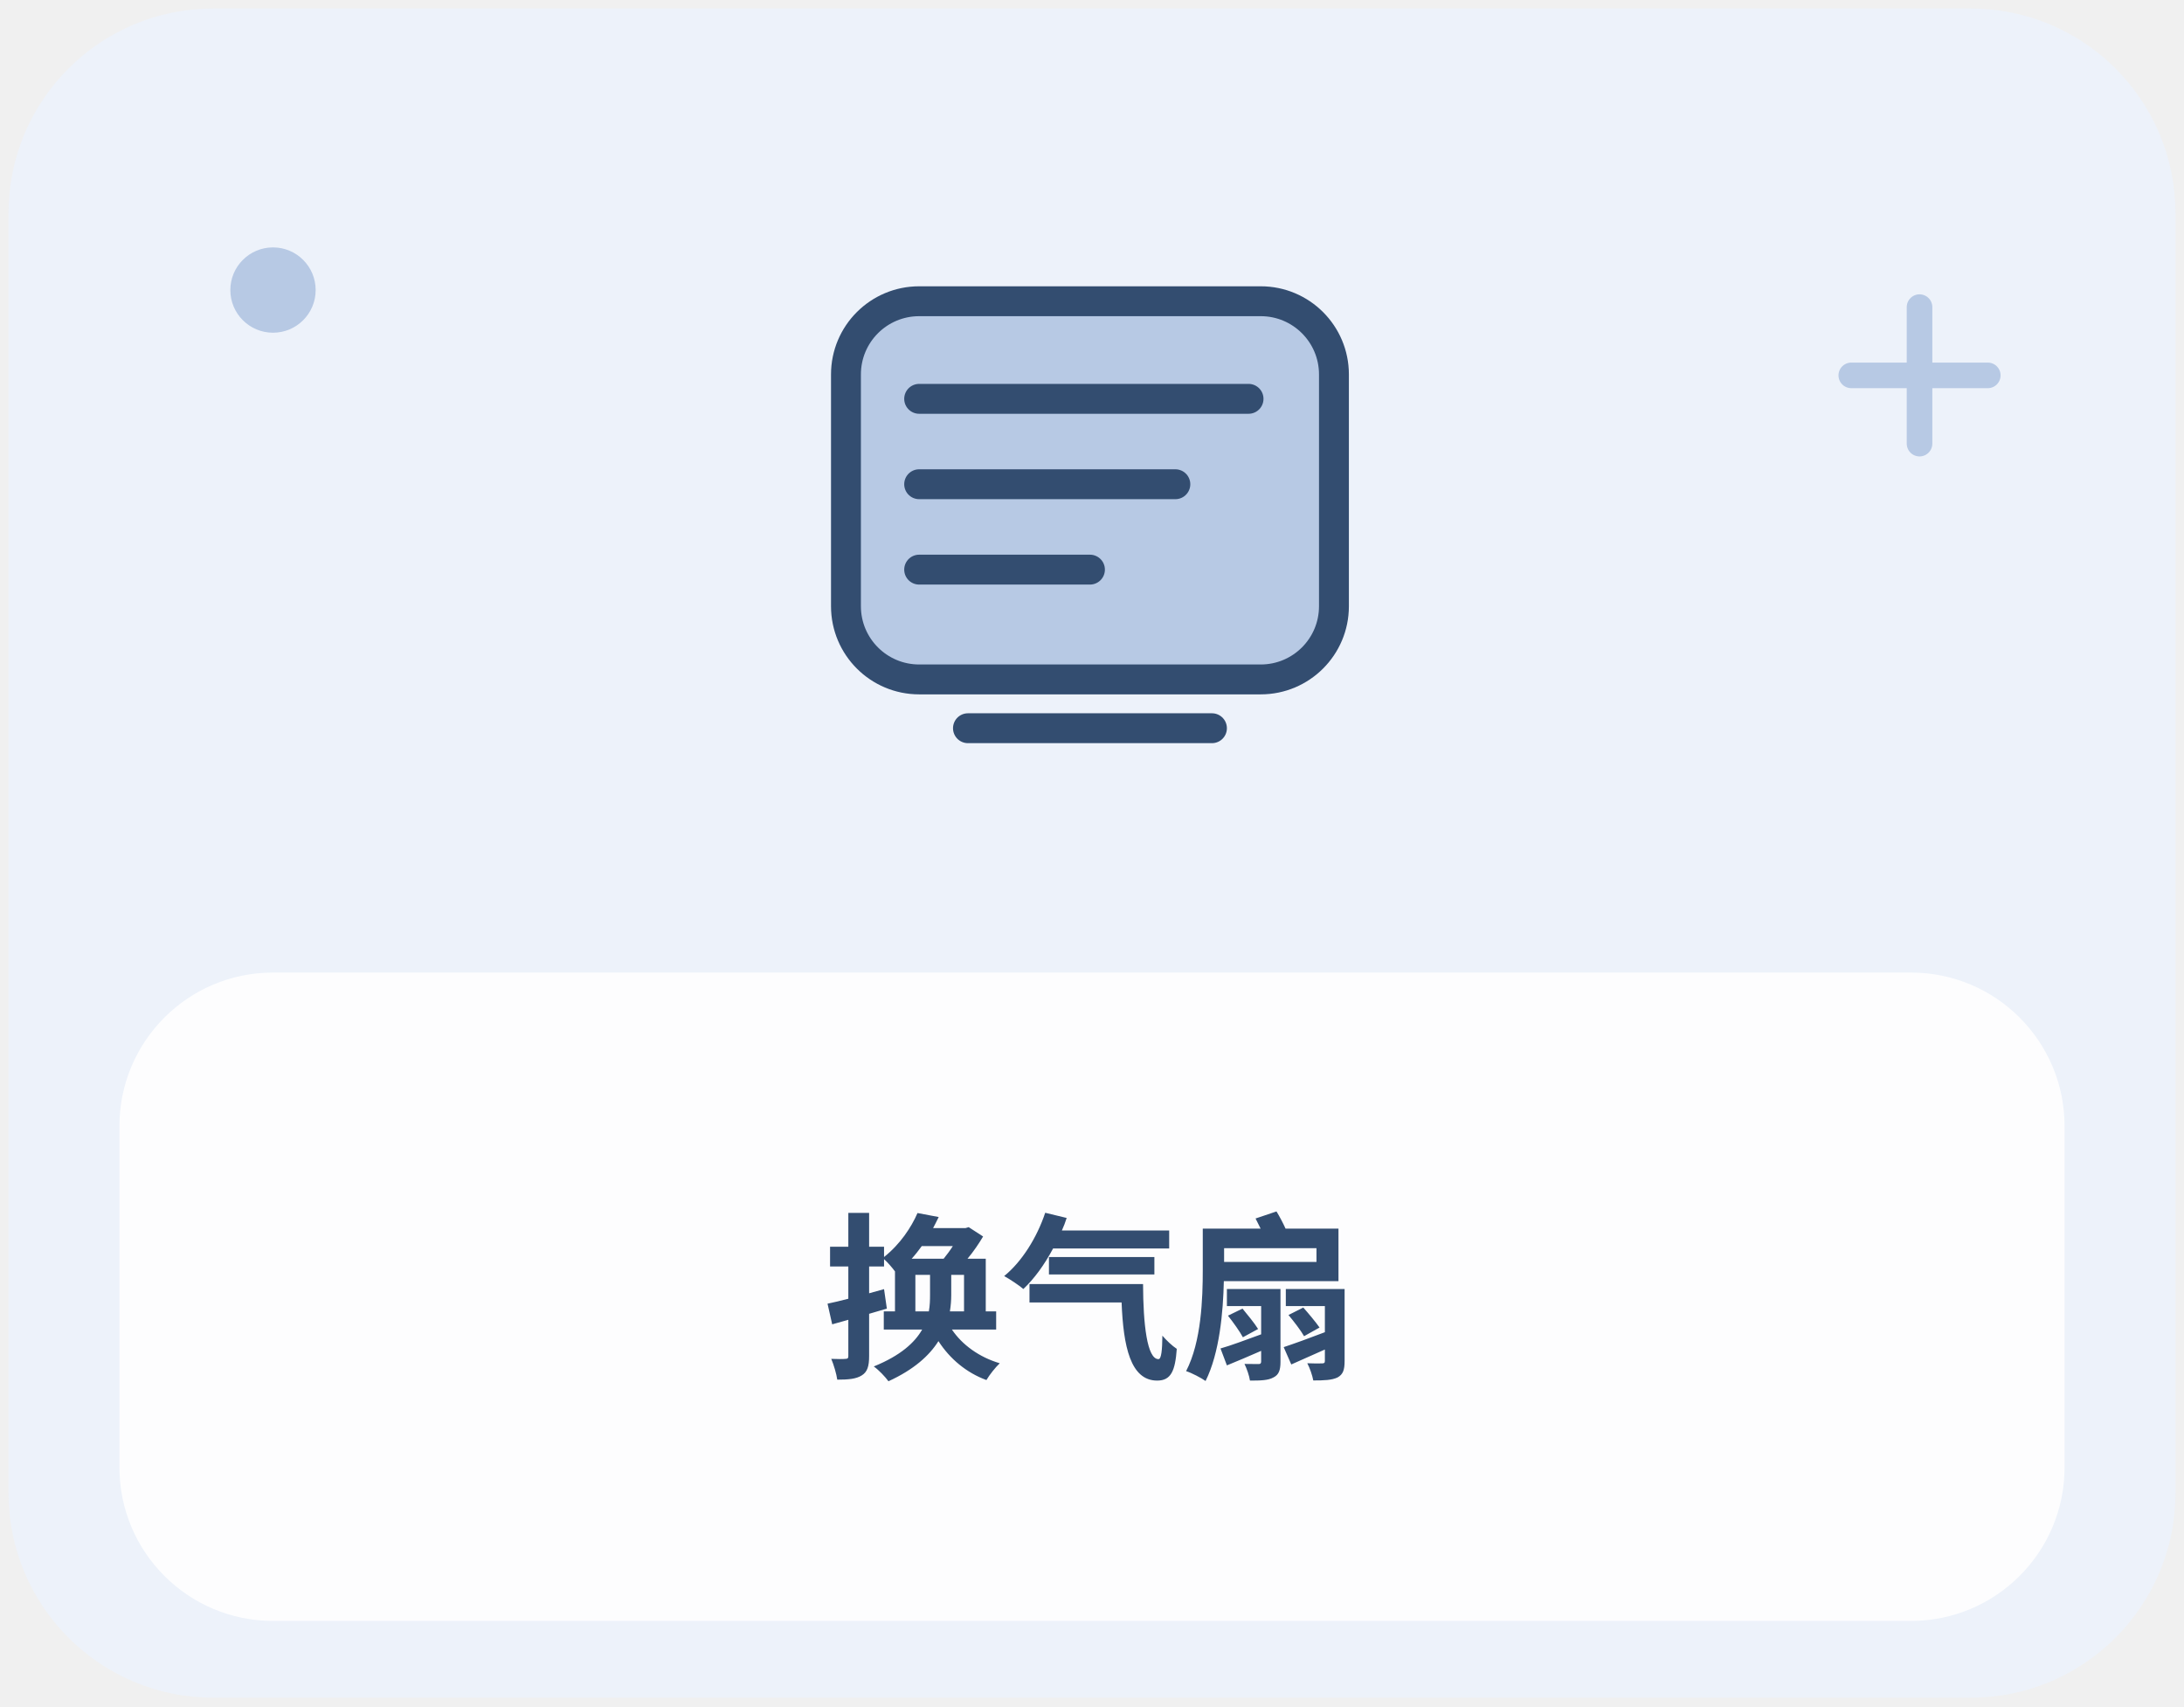
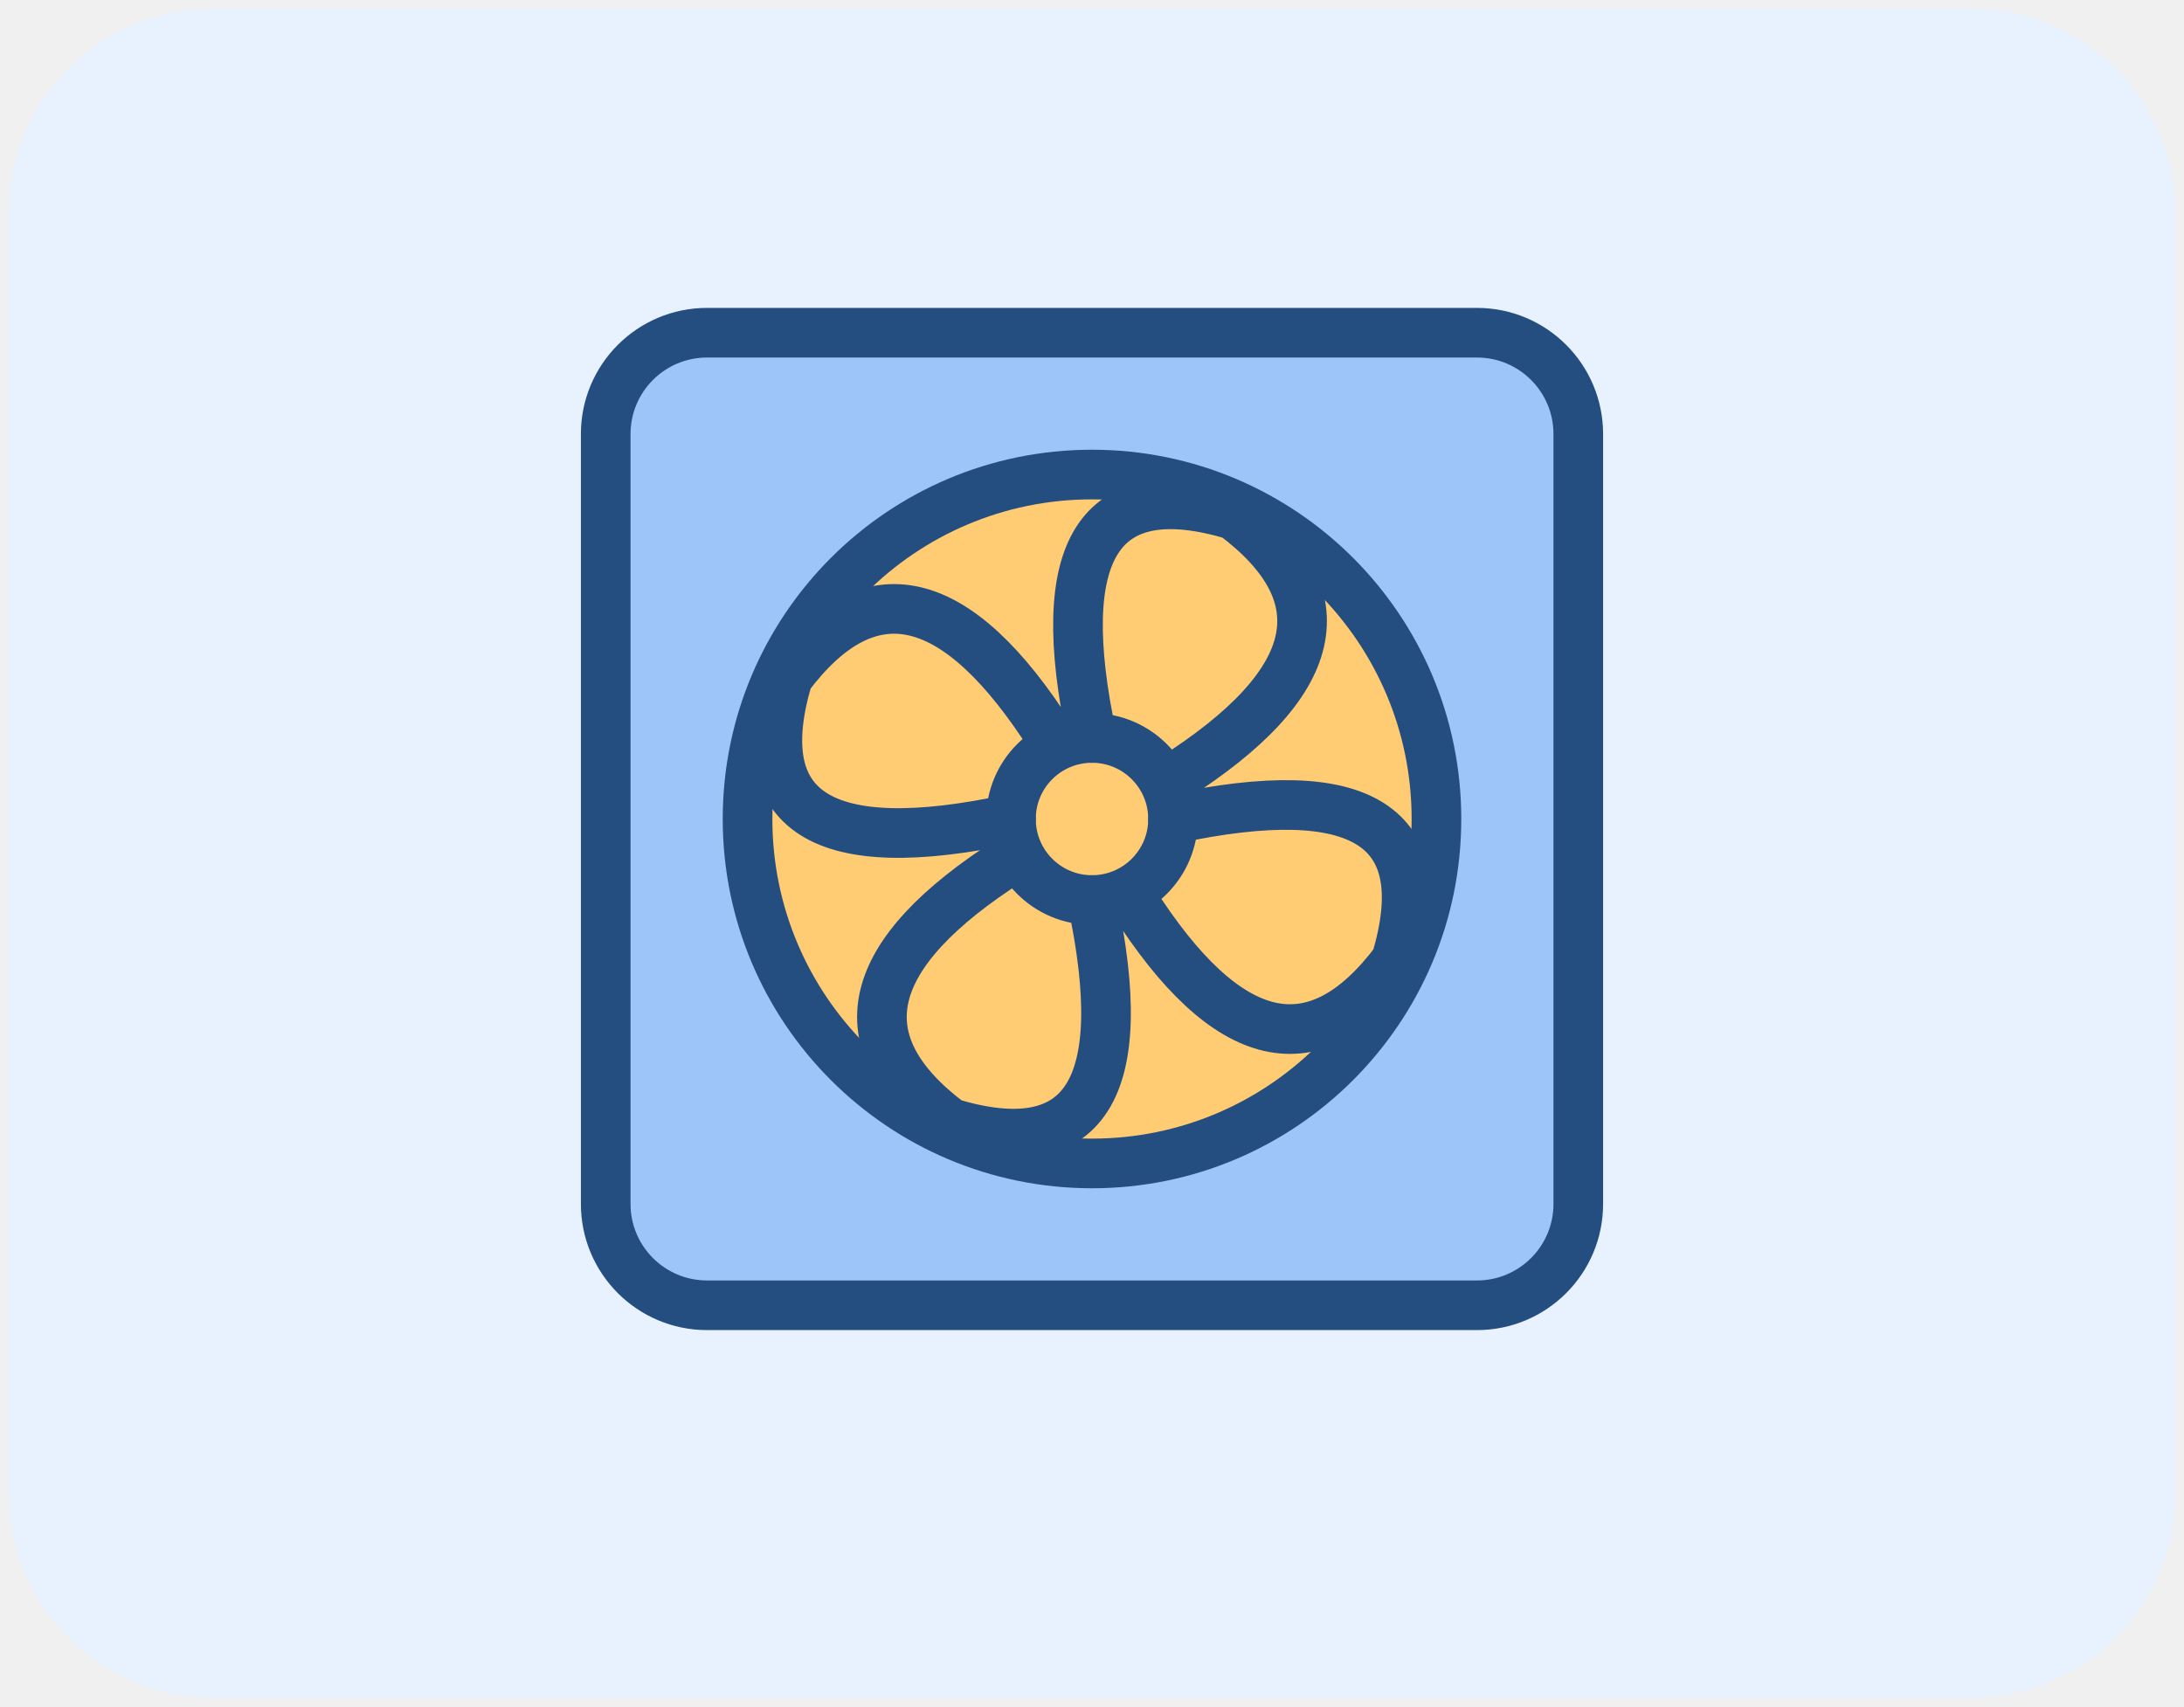
- <svg xmlns="http://www.w3.org/2000/svg" width="256" height="200" viewBox="0 0 256 200" font-family="system-ui,Noto Sans CJK SC,Microsoft YaHei,sans-serif" role="img">
-   <rect x="1" y="1" width="254" height="198" rx="24" fill="#edf2fa" />
-   <circle cx="32" cy="34" r="5" fill="#b7c9e4" />
-   <path d="M225 36v16m-8-8h16" stroke="#b7c9e4" stroke-width="3" stroke-linecap="round" />
-   <g transform="translate(82 11) scale(1.43)" stroke="#334d70" stroke-width="2.45" stroke-linecap="round" stroke-linejoin="round" fill="none">
-     <rect x="12" y="17" width="40" height="31" rx="6" fill="#b7c9e4" />
-     <path d="M18 25h27m-27 7h21m-21 7h14M22 52h20" fill="none" />
+ <svg xmlns="http://www.w3.org/2000/svg" width="256" height="200" viewBox="0 0 256 200" font-family="system-ui,sans-serif" role="img">
+   <rect x="1" y="1" width="254" height="198" rx="24" fill="#e8f2ff" />
+   <g transform="translate(52 20) scale(2.375)" stroke="#244d80" stroke-width="2.45" stroke-linecap="round" stroke-linejoin="round" fill="none">
+     <g transform="translate(0 0) scale(1)">
+       <rect x="8" y="8" width="48" height="48" rx="5" fill="#9dc5fa" />
+       <ellipse cx="32" cy="32" rx="17" ry="17" fill="#ffcc73" />
+       <ellipse cx="32" cy="32" rx="4" ry="4" fill="#ffcc73" />
+       <path d="M32 28q-3-14 7-11 8 6-3 13m0 2q14-3 11 7-6 8-13-3m-2 0q3 14-7 11-8-6 3-13m0-2q-14 3-11-7 6-8 13 3" fill="none" />
+     </g>
  </g>
-   <rect x="14" y="114" width="228" height="76" rx="18" fill="#fff" opacity=".87" />
-   <text x="128" y="160" fill="#334d70" font-size="21" font-weight="700" text-anchor="middle">换气扇</text>
</svg>
